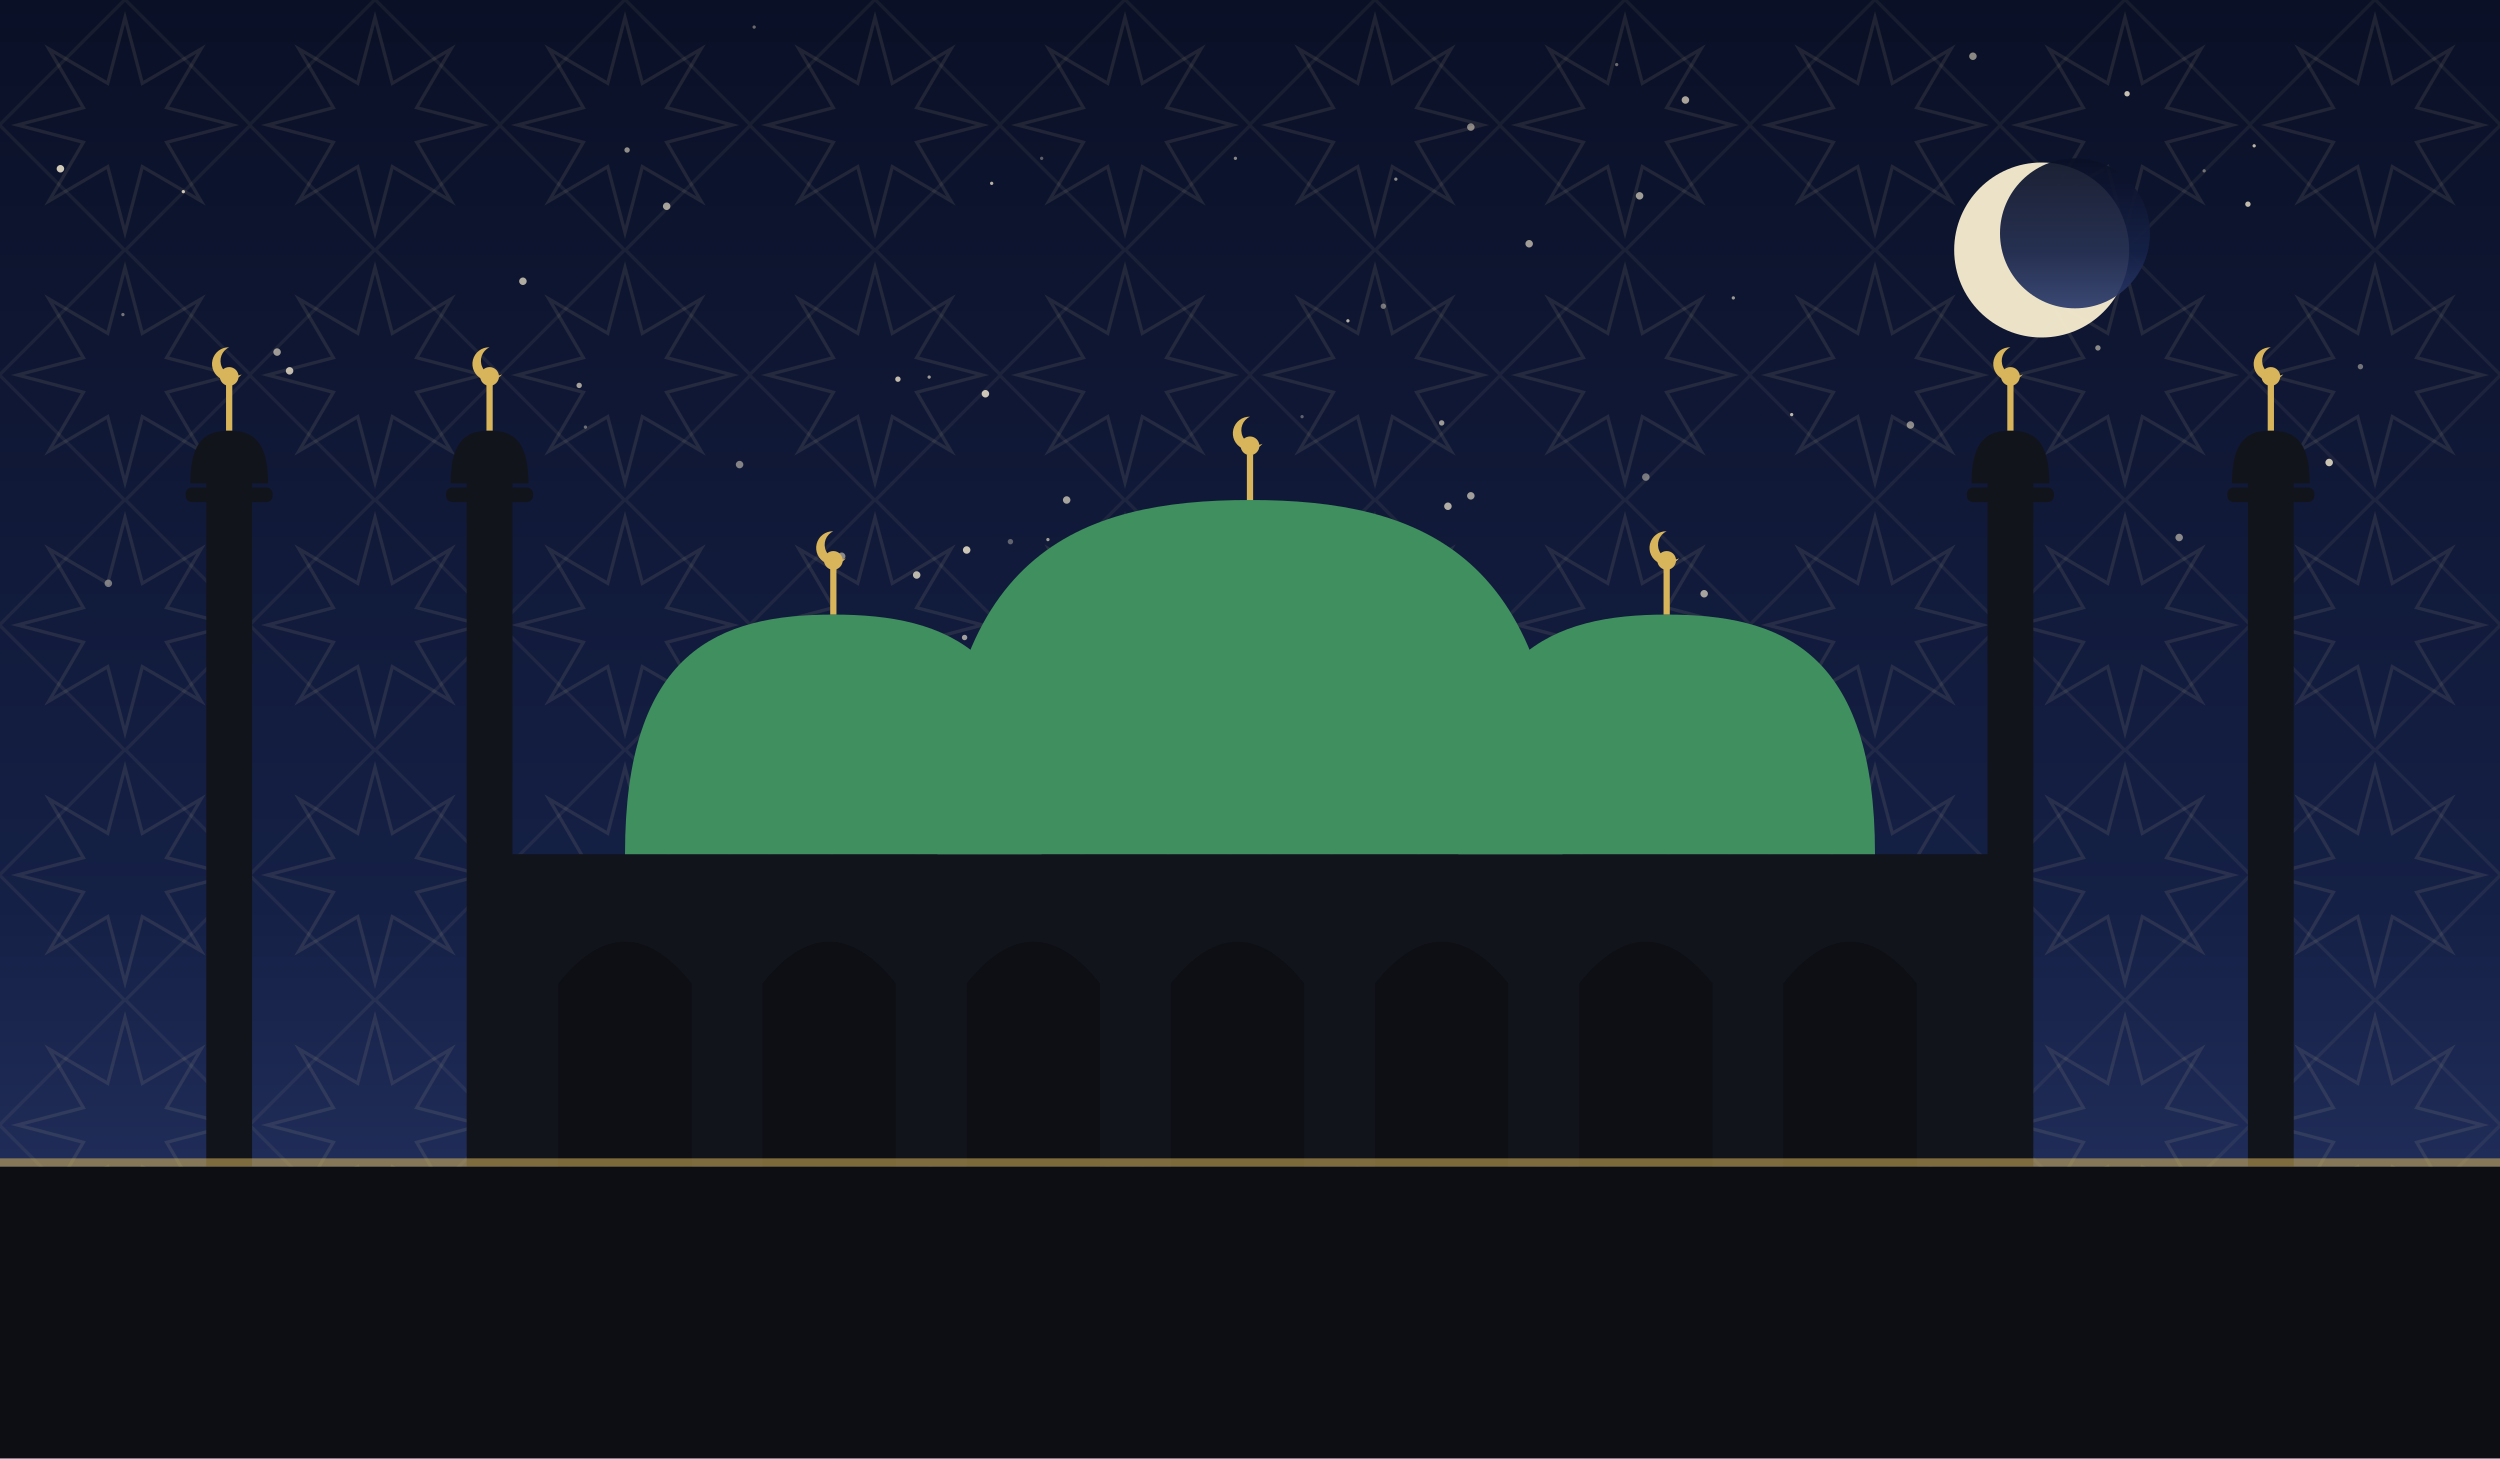
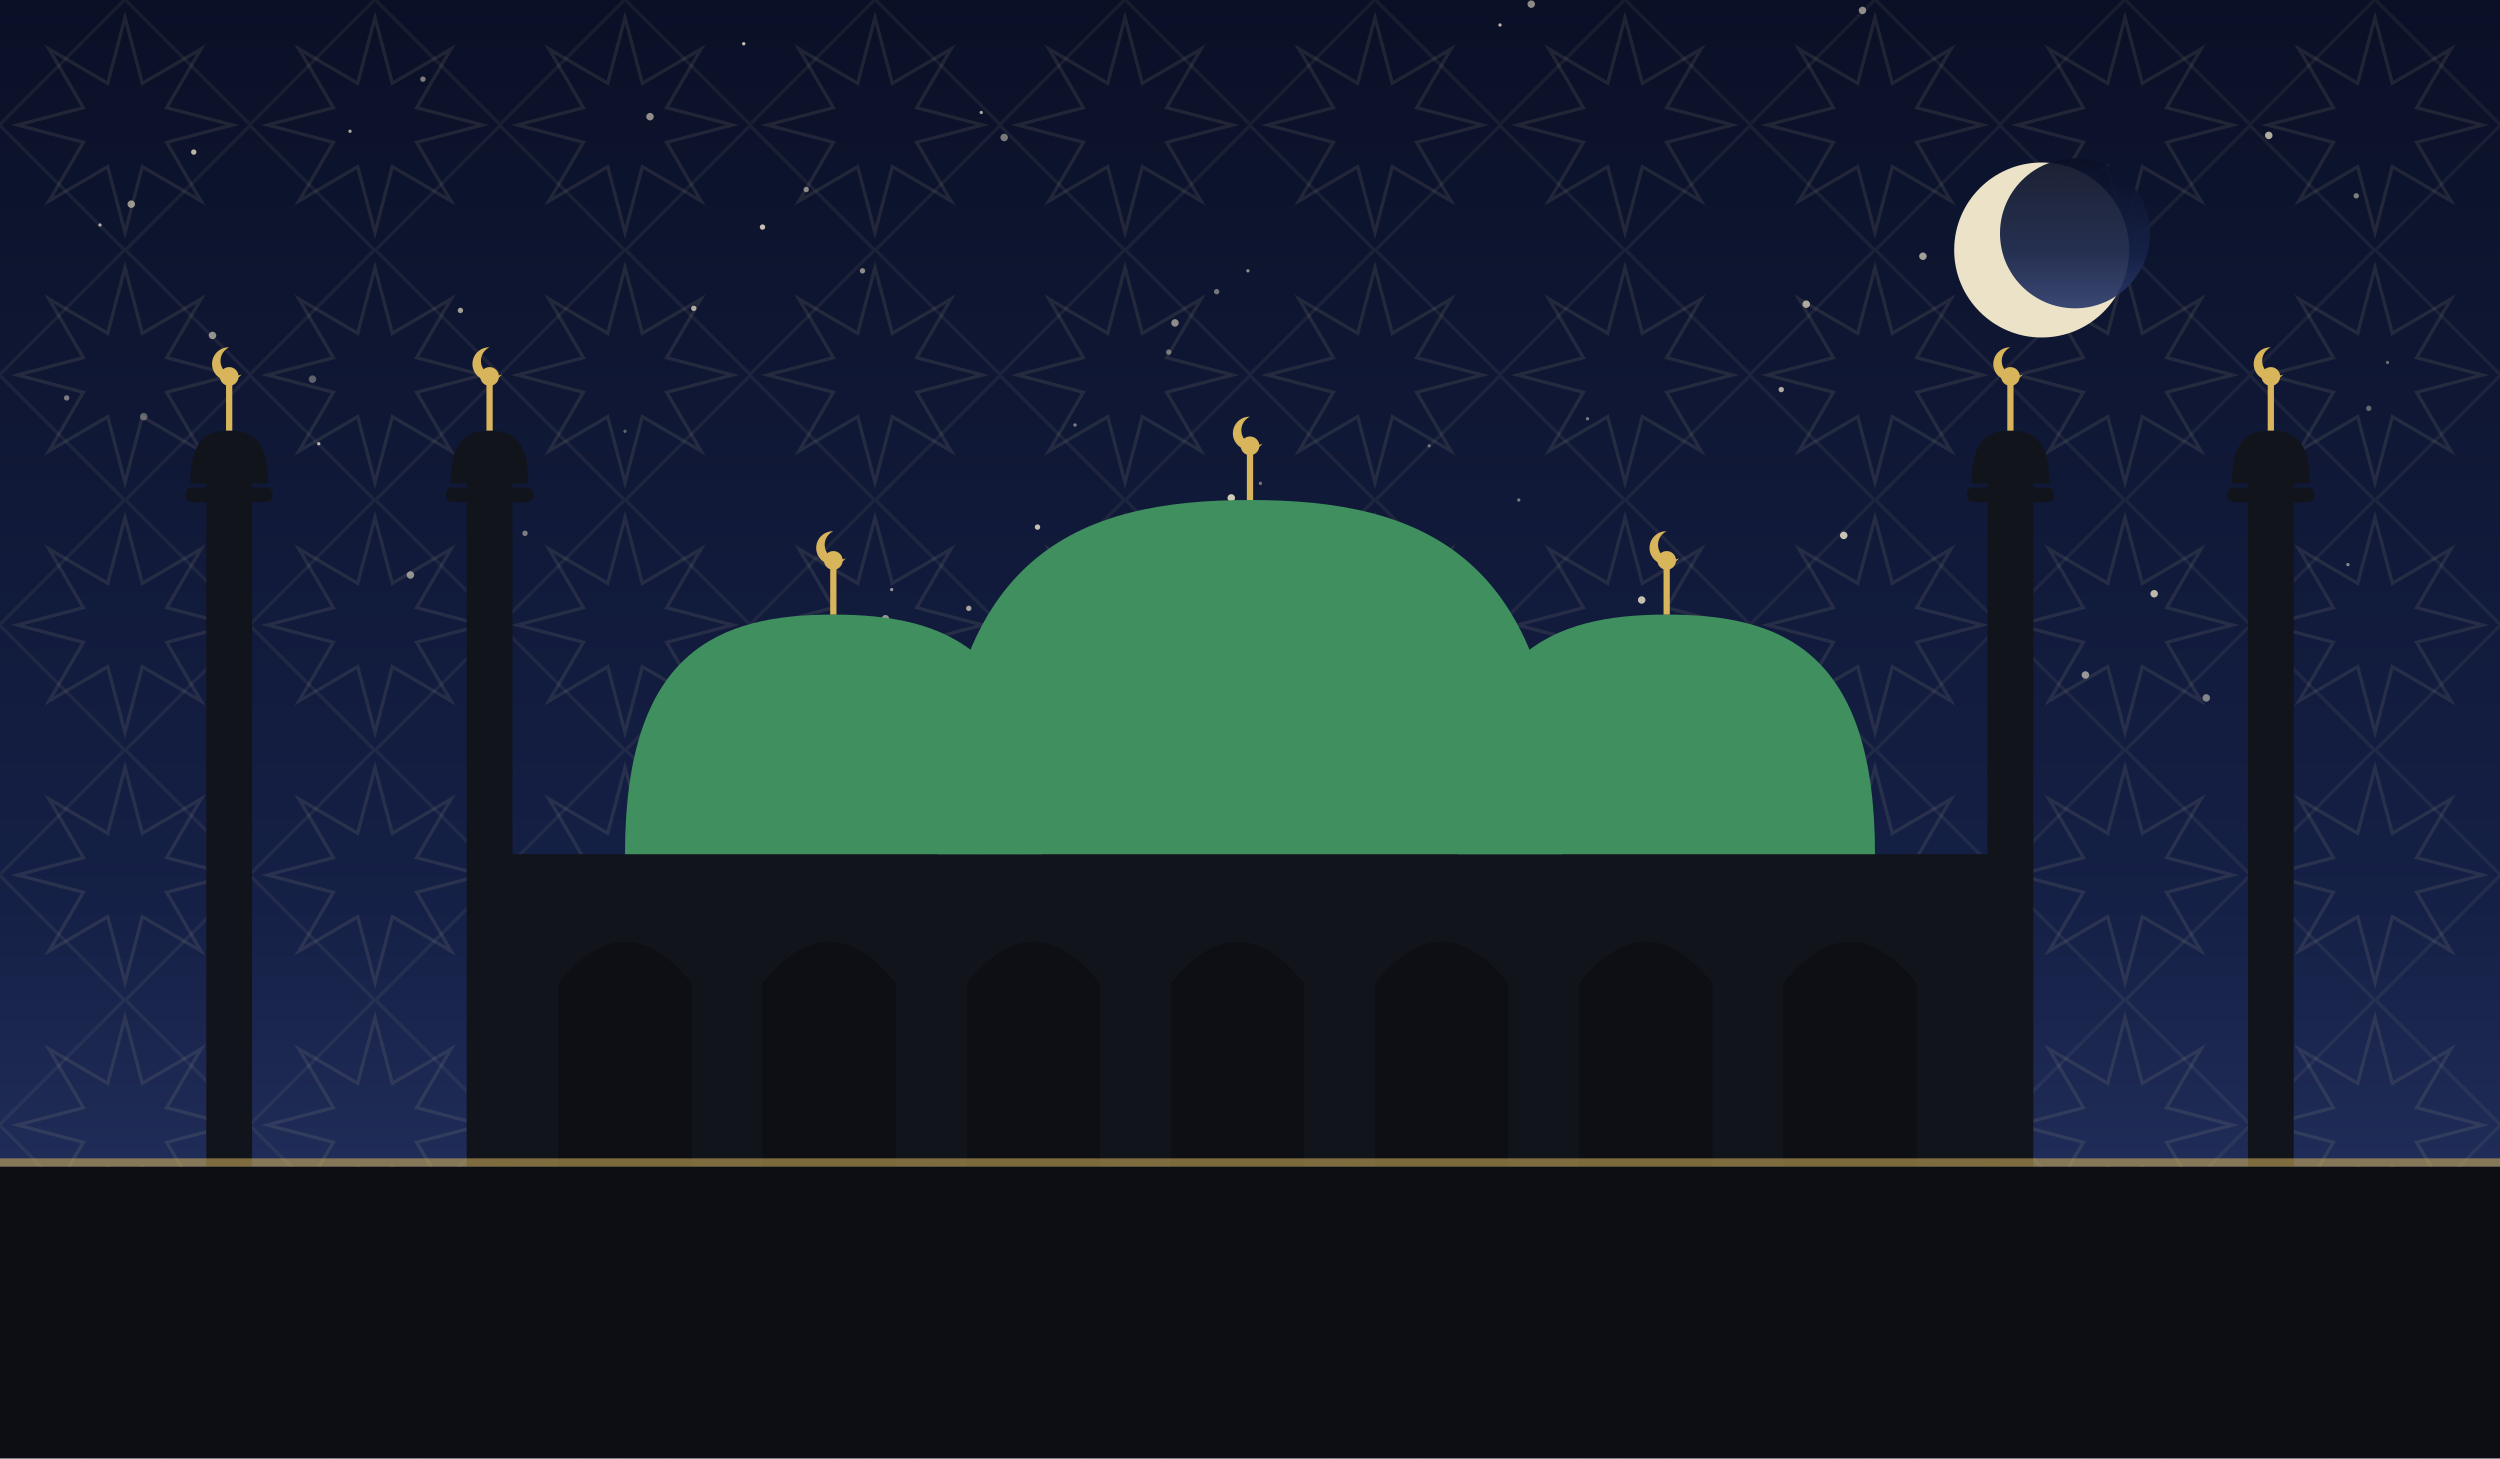
<svg xmlns="http://www.w3.org/2000/svg" viewBox="0 0 1200 700" role="img">
  <defs>
    <linearGradient id="sky" x1="0" y1="0" x2="0" y2="1">
      <stop offset="0" stop-color="#0a1026" />
      <stop offset="0.62" stop-color="#152046" />
      <stop offset="1" stop-color="#2b3a6b" />
    </linearGradient>
    <pattern id="g1" width="120" height="120" patternUnits="userSpaceOnUse">
      <polygon points="111.6,60.0 80.0,68.3 96.5,96.5 68.3,80.0 60.0,111.6 51.7,80.0 23.5,96.5 40.0,68.3 8.4,60.0 40.0,51.7 23.5,23.5 51.7,40.0 60.0,8.4 68.3,40.0 96.5,23.5 80.0,51.7" fill="none" stroke="#e8d9a8" stroke-width="1.6" opacity="0.1" />
      <rect x="17.4" y="17.4" width="85.2" height="85.2" fill="none" stroke="#e8d9a8" stroke-width="1.6" opacity="0.07" transform="rotate(45 60.0 60.0)" />
    </pattern>
  </defs>
  <rect width="1200" height="700" fill="url(#sky)" />
  <rect width="1200" height="700" fill="url(#g1)" />
-   <circle cx="634" cy="274" r="1.8" fill="#f7ecd2" opacity="0.51" />
-   <circle cx="860" cy="199" r="0.8" fill="#f7ecd2" opacity="0.75" />
-   <circle cx="695" cy="243" r="1.8" fill="#f7ecd2" opacity="0.70" />
-   <circle cx="787" cy="94" r="1.8" fill="#f7ecd2" opacity="0.63" />
-   <circle cx="440" cy="276" r="1.8" fill="#f7ecd2" opacity="0.75" />
-   <circle cx="446" cy="181" r="0.8" fill="#f7ecd2" opacity="0.61" />
-   <circle cx="1021" cy="45" r="1.3" fill="#f7ecd2" opacity="0.80" />
-   <circle cx="1133" cy="176" r="1.3" fill="#f7ecd2" opacity="0.43" />
-   <circle cx="1046" cy="258" r="1.8" fill="#f7ecd2" opacity="0.53" />
-   <circle cx="832" cy="143" r="0.8" fill="#f7ecd2" opacity="0.61" />
-   <circle cx="947" cy="27" r="1.8" fill="#f7ecd2" opacity="0.54" />
-   <circle cx="1079" cy="98" r="1.3" fill="#f7ecd2" opacity="0.77" />
-   <circle cx="52" cy="280" r="1.8" fill="#f7ecd2" opacity="0.45" />
-   <circle cx="818" cy="285" r="1.8" fill="#f7ecd2" opacity="0.65" />
-   <circle cx="473" cy="189" r="1.8" fill="#f7ecd2" opacity="0.82" />
-   <circle cx="625" cy="200" r="0.8" fill="#f7ecd2" opacity="0.35" />
-   <circle cx="1058" cy="82" r="0.8" fill="#f7ecd2" opacity="0.41" />
-   <circle cx="404" cy="267" r="1.8" fill="#f7ecd2" opacity="0.53" />
-   <circle cx="799" cy="331" r="1.8" fill="#f7ecd2" opacity="0.54" />
-   <circle cx="971" cy="282" r="1.8" fill="#f7ecd2" opacity="0.57" />
-   <circle cx="464" cy="264" r="1.8" fill="#f7ecd2" opacity="0.81" />
-   <circle cx="790" cy="229" r="1.8" fill="#f7ecd2" opacity="0.45" />
-   <circle cx="725" cy="313" r="0.8" fill="#f7ecd2" opacity="0.60" />
-   <circle cx="917" cy="204" r="1.8" fill="#f7ecd2" opacity="0.53" />
-   <circle cx="670" cy="86" r="0.8" fill="#f7ecd2" opacity="0.55" />
-   <circle cx="776" cy="31" r="0.8" fill="#f7ecd2" opacity="0.41" />
-   <circle cx="251" cy="135" r="1.8" fill="#f7ecd2" opacity="0.70" />
-   <circle cx="463" cy="306" r="1.3" fill="#f7ecd2" opacity="0.63" />
-   <circle cx="476" cy="88" r="0.8" fill="#f7ecd2" opacity="0.73" />
-   <circle cx="362" cy="13" r="0.8" fill="#f7ecd2" opacity="0.41" />
-   <circle cx="577" cy="277" r="1.8" fill="#f7ecd2" opacity="0.64" />
-   <circle cx="809" cy="48" r="1.8" fill="#f7ecd2" opacity="0.67" />
-   <circle cx="1082" cy="70" r="0.8" fill="#f7ecd2" opacity="0.75" />
-   <circle cx="748" cy="315" r="1.3" fill="#f7ecd2" opacity="0.55" />
-   <circle cx="503" cy="259" r="0.8" fill="#f7ecd2" opacity="0.62" />
-   <circle cx="755" cy="310" r="0.8" fill="#f7ecd2" opacity="0.35" />
-   <circle cx="88" cy="92" r="0.8" fill="#f7ecd2" opacity="0.81" />
-   <circle cx="734" cy="117" r="1.8" fill="#f7ecd2" opacity="0.63" />
-   <circle cx="29" cy="81" r="1.8" fill="#f7ecd2" opacity="0.84" />
-   <circle cx="301" cy="72" r="1.3" fill="#f7ecd2" opacity="0.57" />
-   <circle cx="1094" cy="234" r="1.8" fill="#f7ecd2" opacity="0.81" />
-   <circle cx="320" cy="99" r="1.8" fill="#f7ecd2" opacity="0.65" />
-   <circle cx="355" cy="223" r="1.8" fill="#f7ecd2" opacity="0.50" />
-   <circle cx="647" cy="154" r="0.8" fill="#f7ecd2" opacity="0.73" />
-   <circle cx="500" cy="76" r="0.8" fill="#f7ecd2" opacity="0.35" />
-   <circle cx="706" cy="61" r="1.8" fill="#f7ecd2" opacity="0.51" />
-   <circle cx="281" cy="205" r="0.8" fill="#f7ecd2" opacity="0.40" />
-   <circle cx="593" cy="76" r="0.8" fill="#f7ecd2" opacity="0.53" />
-   <circle cx="706" cy="238" r="1.8" fill="#f7ecd2" opacity="0.63" />
-   <circle cx="692" cy="203" r="1.3" fill="#f7ecd2" opacity="0.61" />
-   <circle cx="1007" cy="167" r="1.3" fill="#f7ecd2" opacity="0.54" />
-   <circle cx="139" cy="178" r="1.8" fill="#f7ecd2" opacity="0.77" />
-   <circle cx="512" cy="240" r="1.8" fill="#f7ecd2" opacity="0.65" />
-   <circle cx="278" cy="185" r="1.3" fill="#f7ecd2" opacity="0.65" />
-   <circle cx="133" cy="169" r="1.8" fill="#f7ecd2" opacity="0.62" />
-   <circle cx="485" cy="260" r="1.3" fill="#f7ecd2" opacity="0.35" />
-   <circle cx="1118" cy="222" r="1.8" fill="#f7ecd2" opacity="0.81" />
-   <circle cx="664" cy="147" r="1.3" fill="#f7ecd2" opacity="0.43" />
-   <circle cx="59" cy="151" r="0.8" fill="#f7ecd2" opacity="0.44" />
-   <circle cx="431" cy="182" r="1.3" fill="#f7ecd2" opacity="0.77" />
+   <circle cx="788" cy="288" r="1.8" fill="#f7ecd2" opacity="0.79" />
+   <circle cx="102" cy="161" r="1.8" fill="#f7ecd2" opacity="0.57" />
+   <circle cx="561" cy="169" r="1.3" fill="#f7ecd2" opacity="0.44" />
+   <circle cx="605" cy="232" r="0.8" fill="#f7ecd2" opacity="0.45" />
+   <circle cx="354" cy="330" r="0.8" fill="#f7ecd2" opacity="0.55" />
+   <circle cx="168" cy="63" r="0.8" fill="#f7ecd2" opacity="0.69" />
+   <circle cx="1127" cy="271" r="0.8" fill="#f7ecd2" opacity="0.52" />
+   <circle cx="471" cy="54" r="0.8" fill="#f7ecd2" opacity="0.69" />
+   <circle cx="720" cy="12" r="0.8" fill="#f7ecd2" opacity="0.75" />
+   <circle cx="1034" cy="285" r="1.8" fill="#f7ecd2" opacity="0.75" />
+   <circle cx="93" cy="73" r="1.3" fill="#f7ecd2" opacity="0.74" />
+   <circle cx="1137" cy="196" r="1.3" fill="#f7ecd2" opacity="0.37" />
+   <circle cx="686" cy="214" r="0.8" fill="#f7ecd2" opacity="0.39" />
+   <circle cx="300" cy="207" r="0.8" fill="#f7ecd2" opacity="0.35" />
+   <circle cx="1059" cy="335" r="1.8" fill="#f7ecd2" opacity="0.50" />
+   <circle cx="203" cy="38" r="1.3" fill="#f7ecd2" opacity="0.49" />
+   <circle cx="252" cy="256" r="1.3" fill="#f7ecd2" opacity="0.47" />
+   <circle cx="366" cy="109" r="1.3" fill="#f7ecd2" opacity="0.79" />
+   <circle cx="425" cy="297" r="1.8" fill="#f7ecd2" opacity="0.60" />
+   <circle cx="69" cy="200" r="1.8" fill="#f7ecd2" opacity="0.35" />
+   <circle cx="618" cy="278" r="1.8" fill="#f7ecd2" opacity="0.39" />
+   <circle cx="32" cy="191" r="1.3" fill="#f7ecd2" opacity="0.47" />
+   <circle cx="591" cy="239" r="1.8" fill="#f7ecd2" opacity="0.84" />
+   <circle cx="735" cy="2" r="1.8" fill="#f7ecd2" opacity="0.55" />
+   <circle cx="584" cy="140" r="1.3" fill="#f7ecd2" opacity="0.45" />
+   <circle cx="498" cy="253" r="1.3" fill="#f7ecd2" opacity="0.79" />
+   <circle cx="357" cy="21" r="0.8" fill="#f7ecd2" opacity="0.82" />
+   <circle cx="1001" cy="324" r="1.8" fill="#f7ecd2" opacity="0.59" />
+   <circle cx="150" cy="182" r="1.8" fill="#f7ecd2" opacity="0.35" />
+   <circle cx="564" cy="155" r="1.8" fill="#f7ecd2" opacity="0.55" />
+   <circle cx="923" cy="123" r="1.8" fill="#f7ecd2" opacity="0.64" />
+   <circle cx="867" cy="146" r="1.8" fill="#f7ecd2" opacity="0.67" />
+   <circle cx="516" cy="204" r="0.8" fill="#f7ecd2" opacity="0.49" />
+   <circle cx="230" cy="237" r="1.8" fill="#f7ecd2" opacity="0.45" />
+   <circle cx="1089" cy="65" r="1.8" fill="#f7ecd2" opacity="0.70" />
+   <circle cx="333" cy="148" r="1.3" fill="#f7ecd2" opacity="0.69" />
+   <circle cx="482" cy="66" r="1.8" fill="#f7ecd2" opacity="0.47" />
+   <circle cx="696" cy="299" r="1.8" fill="#f7ecd2" opacity="0.39" />
+   <circle cx="855" cy="187" r="1.3" fill="#f7ecd2" opacity="0.70" />
+   <circle cx="599" cy="130" r="0.8" fill="#f7ecd2" opacity="0.55" />
+   <circle cx="48" cy="108" r="0.8" fill="#f7ecd2" opacity="0.69" />
+   <circle cx="762" cy="201" r="0.8" fill="#f7ecd2" opacity="0.47" />
+   <circle cx="221" cy="149" r="1.3" fill="#f7ecd2" opacity="0.64" />
+   <circle cx="465" cy="292" r="1.3" fill="#f7ecd2" opacity="0.65" />
+   <circle cx="414" cy="130" r="1.3" fill="#f7ecd2" opacity="0.55" />
+   <circle cx="428" cy="283" r="0.8" fill="#f7ecd2" opacity="0.59" />
+   <circle cx="387" cy="91" r="1.3" fill="#f7ecd2" opacity="0.52" />
+   <circle cx="1131" cy="94" r="1.3" fill="#f7ecd2" opacity="0.49" />
+   <circle cx="380" cy="332" r="1.3" fill="#f7ecd2" opacity="0.45" />
+   <circle cx="894" cy="5" r="1.8" fill="#f7ecd2" opacity="0.55" />
+   <circle cx="153" cy="213" r="0.8" fill="#f7ecd2" opacity="0.74" />
+   <circle cx="197" cy="276" r="1.8" fill="#f7ecd2" opacity="0.57" />
+   <circle cx="1146" cy="174" r="0.8" fill="#f7ecd2" opacity="0.39" />
+   <circle cx="960" cy="247" r="1.3" fill="#f7ecd2" opacity="0.55" />
+   <circle cx="719" cy="315" r="1.8" fill="#f7ecd2" opacity="0.70" />
+   <circle cx="63" cy="98" r="1.8" fill="#f7ecd2" opacity="0.59" />
+   <circle cx="312" cy="56" r="1.8" fill="#f7ecd2" opacity="0.57" />
+   <circle cx="626" cy="329" r="1.3" fill="#f7ecd2" opacity="0.39" />
+   <circle cx="885" cy="257" r="1.8" fill="#f7ecd2" opacity="0.80" />
+   <circle cx="729" cy="240" r="0.8" fill="#f7ecd2" opacity="0.45" />
  <circle cx="980" cy="120" r="42" fill="#f6ecd0" opacity="0.95" />
  <circle cx="996" cy="112" r="36" fill="url(#sky)" opacity="0.92" />
  <rect x="240" y="410" width="720" height="150" fill="#12141c" />
  <path d="M 268 560 L 268 472 Q 300 432 332 472 L 332 560 Z" fill="#0c0e14" opacity="0.9" />
  <path d="M 366 560 L 366 472 Q 398 432 430 472 L 430 560 Z" fill="#0c0e14" opacity="0.9" />
  <path d="M 464 560 L 464 472 Q 496 432 528 472 L 528 560 Z" fill="#0c0e14" opacity="0.9" />
  <path d="M 562 560 L 562 472 Q 594 432 626 472 L 626 560 Z" fill="#0c0e14" opacity="0.9" />
  <path d="M 660 560 L 660 472 Q 692 432 724 472 L 724 560 Z" fill="#0c0e14" opacity="0.9" />
  <path d="M 758 560 L 758 472 Q 790 432 822 472 L 822 560 Z" fill="#0c0e14" opacity="0.9" />
  <path d="M 856 560 L 856 472 Q 888 432 920 472 L 920 560 Z" fill="#0c0e14" opacity="0.9" />
  <path d="M 450 410 C 450 265.5, 517.5 240, 600 240 C 682.5 240, 750 265.5, 750 410 Z" fill="#3f8f5f" />
  <line x1="600" y1="240" x2="600" y2="218" stroke="#d8b45a" stroke-width="3" />
  <circle cx="600" cy="214" r="4.5" fill="#d8b45a" />
  <path d="M 600 200 a 8 8 0 1 0 6 13 a 6.4 6.4 0 1 1 -6 -13 Z" fill="#d8b45a" />
  <path d="M 300 410 C 300 312.25, 345.0 295, 400 295 C 455.0 295, 500 312.25, 500 410 Z" fill="#3f8f5f" />
  <line x1="400" y1="295" x2="400" y2="273" stroke="#d8b45a" stroke-width="3" />
  <circle cx="400" cy="269" r="4.5" fill="#d8b45a" />
  <path d="M 400 255 a 8 8 0 1 0 6 13 a 6.4 6.4 0 1 1 -6 -13 Z" fill="#d8b45a" />
  <path d="M 700 410 C 700 312.25, 745.0 295, 800 295 C 855.0 295, 900 312.25, 900 410 Z" fill="#3f8f5f" />
  <line x1="800" y1="295" x2="800" y2="273" stroke="#d8b45a" stroke-width="3" />
  <circle cx="800" cy="269" r="4.5" fill="#d8b45a" />
  <path d="M 800 255 a 8 8 0 1 0 6 13 a 6.4 6.4 0 1 1 -6 -13 Z" fill="#d8b45a" />
  <rect x="99.0" y="230" width="22" height="330" fill="#12141c" />
  <rect x="89.1" y="234" width="41.8" height="7" rx="3" fill="#12141c" />
  <path d="M 91.3 232 C 91.3 210.495, 99.715 206.7, 110 206.7 C 120.285 206.7, 128.7 210.495, 128.7 232 Z" fill="#12141c" />
  <line x1="110" y1="206.7" x2="110" y2="184.7" stroke="#d8b45a" stroke-width="3" />
  <circle cx="110" cy="180.7" r="4.5" fill="#d8b45a" />
  <path d="M 110 166.7 a 8 8 0 1 0 6 13 a 6.4 6.4 0 1 1 -6 -13 Z" fill="#d8b45a" />
  <rect x="224.0" y="230" width="22" height="330" fill="#12141c" />
  <rect x="214.1" y="234" width="41.8" height="7" rx="3" fill="#12141c" />
  <path d="M 216.3 232 C 216.3 210.495, 224.715 206.7, 235 206.7 C 245.285 206.7, 253.7 210.495, 253.7 232 Z" fill="#12141c" />
  <line x1="235" y1="206.7" x2="235" y2="184.7" stroke="#d8b45a" stroke-width="3" />
  <circle cx="235" cy="180.7" r="4.5" fill="#d8b45a" />
  <path d="M 235 166.7 a 8 8 0 1 0 6 13 a 6.4 6.4 0 1 1 -6 -13 Z" fill="#d8b45a" />
  <rect x="954.0" y="230" width="22" height="330" fill="#12141c" />
  <rect x="944.1" y="234" width="41.8" height="7" rx="3" fill="#12141c" />
  <path d="M 946.3 232 C 946.3 210.495, 954.715 206.7, 965 206.7 C 975.285 206.7, 983.7 210.495, 983.7 232 Z" fill="#12141c" />
  <line x1="965" y1="206.7" x2="965" y2="184.7" stroke="#d8b45a" stroke-width="3" />
  <circle cx="965" cy="180.7" r="4.5" fill="#d8b45a" />
  <path d="M 965 166.7 a 8 8 0 1 0 6 13 a 6.4 6.4 0 1 1 -6 -13 Z" fill="#d8b45a" />
  <rect x="1079.0" y="230" width="22" height="330" fill="#12141c" />
  <rect x="1069.1" y="234" width="41.8" height="7" rx="3" fill="#12141c" />
  <path d="M 1071.3 232 C 1071.3 210.495, 1079.715 206.7, 1090 206.7 C 1100.285 206.7, 1108.7 210.495, 1108.7 232 Z" fill="#12141c" />
  <line x1="1090" y1="206.7" x2="1090" y2="184.7" stroke="#d8b45a" stroke-width="3" />
  <circle cx="1090" cy="180.7" r="4.5" fill="#d8b45a" />
  <path d="M 1090 166.7 a 8 8 0 1 0 6 13 a 6.4 6.4 0 1 1 -6 -13 Z" fill="#d8b45a" />
  <rect x="0" y="560" width="1200" height="140" fill="#0c0e14" />
  <rect x="0" y="556" width="1200" height="4" fill="#d8b45a" opacity="0.55" />
</svg>
